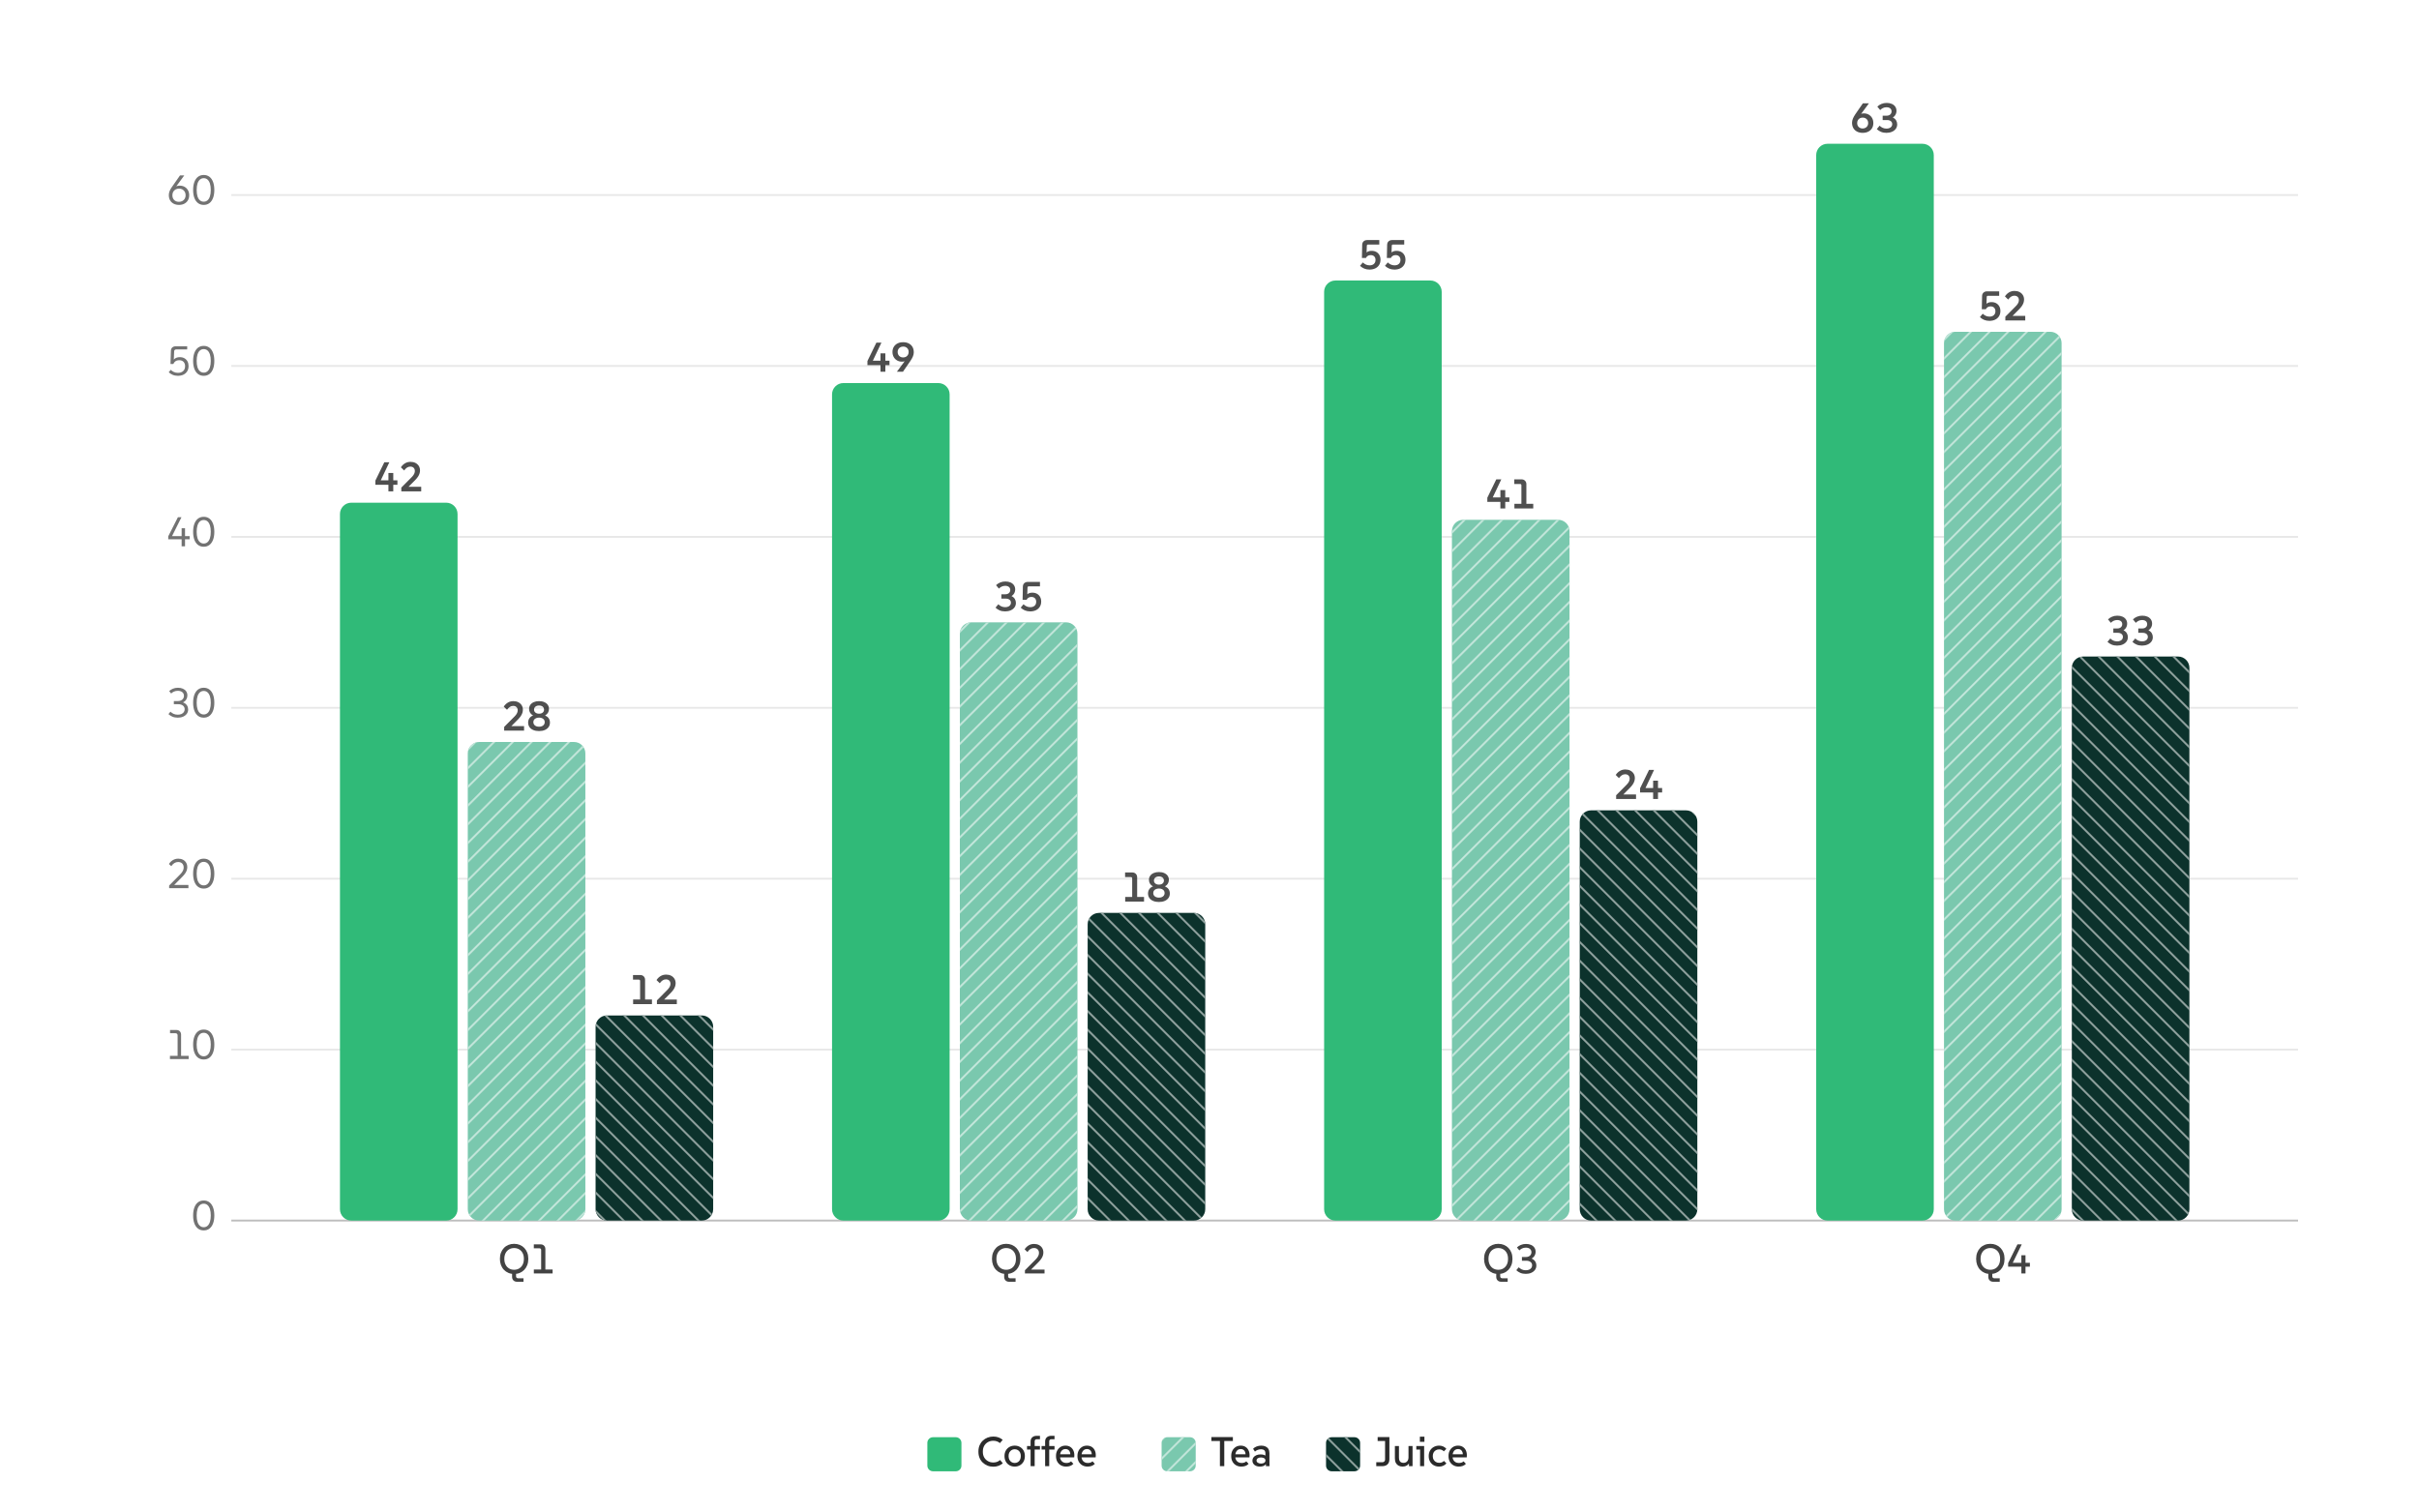
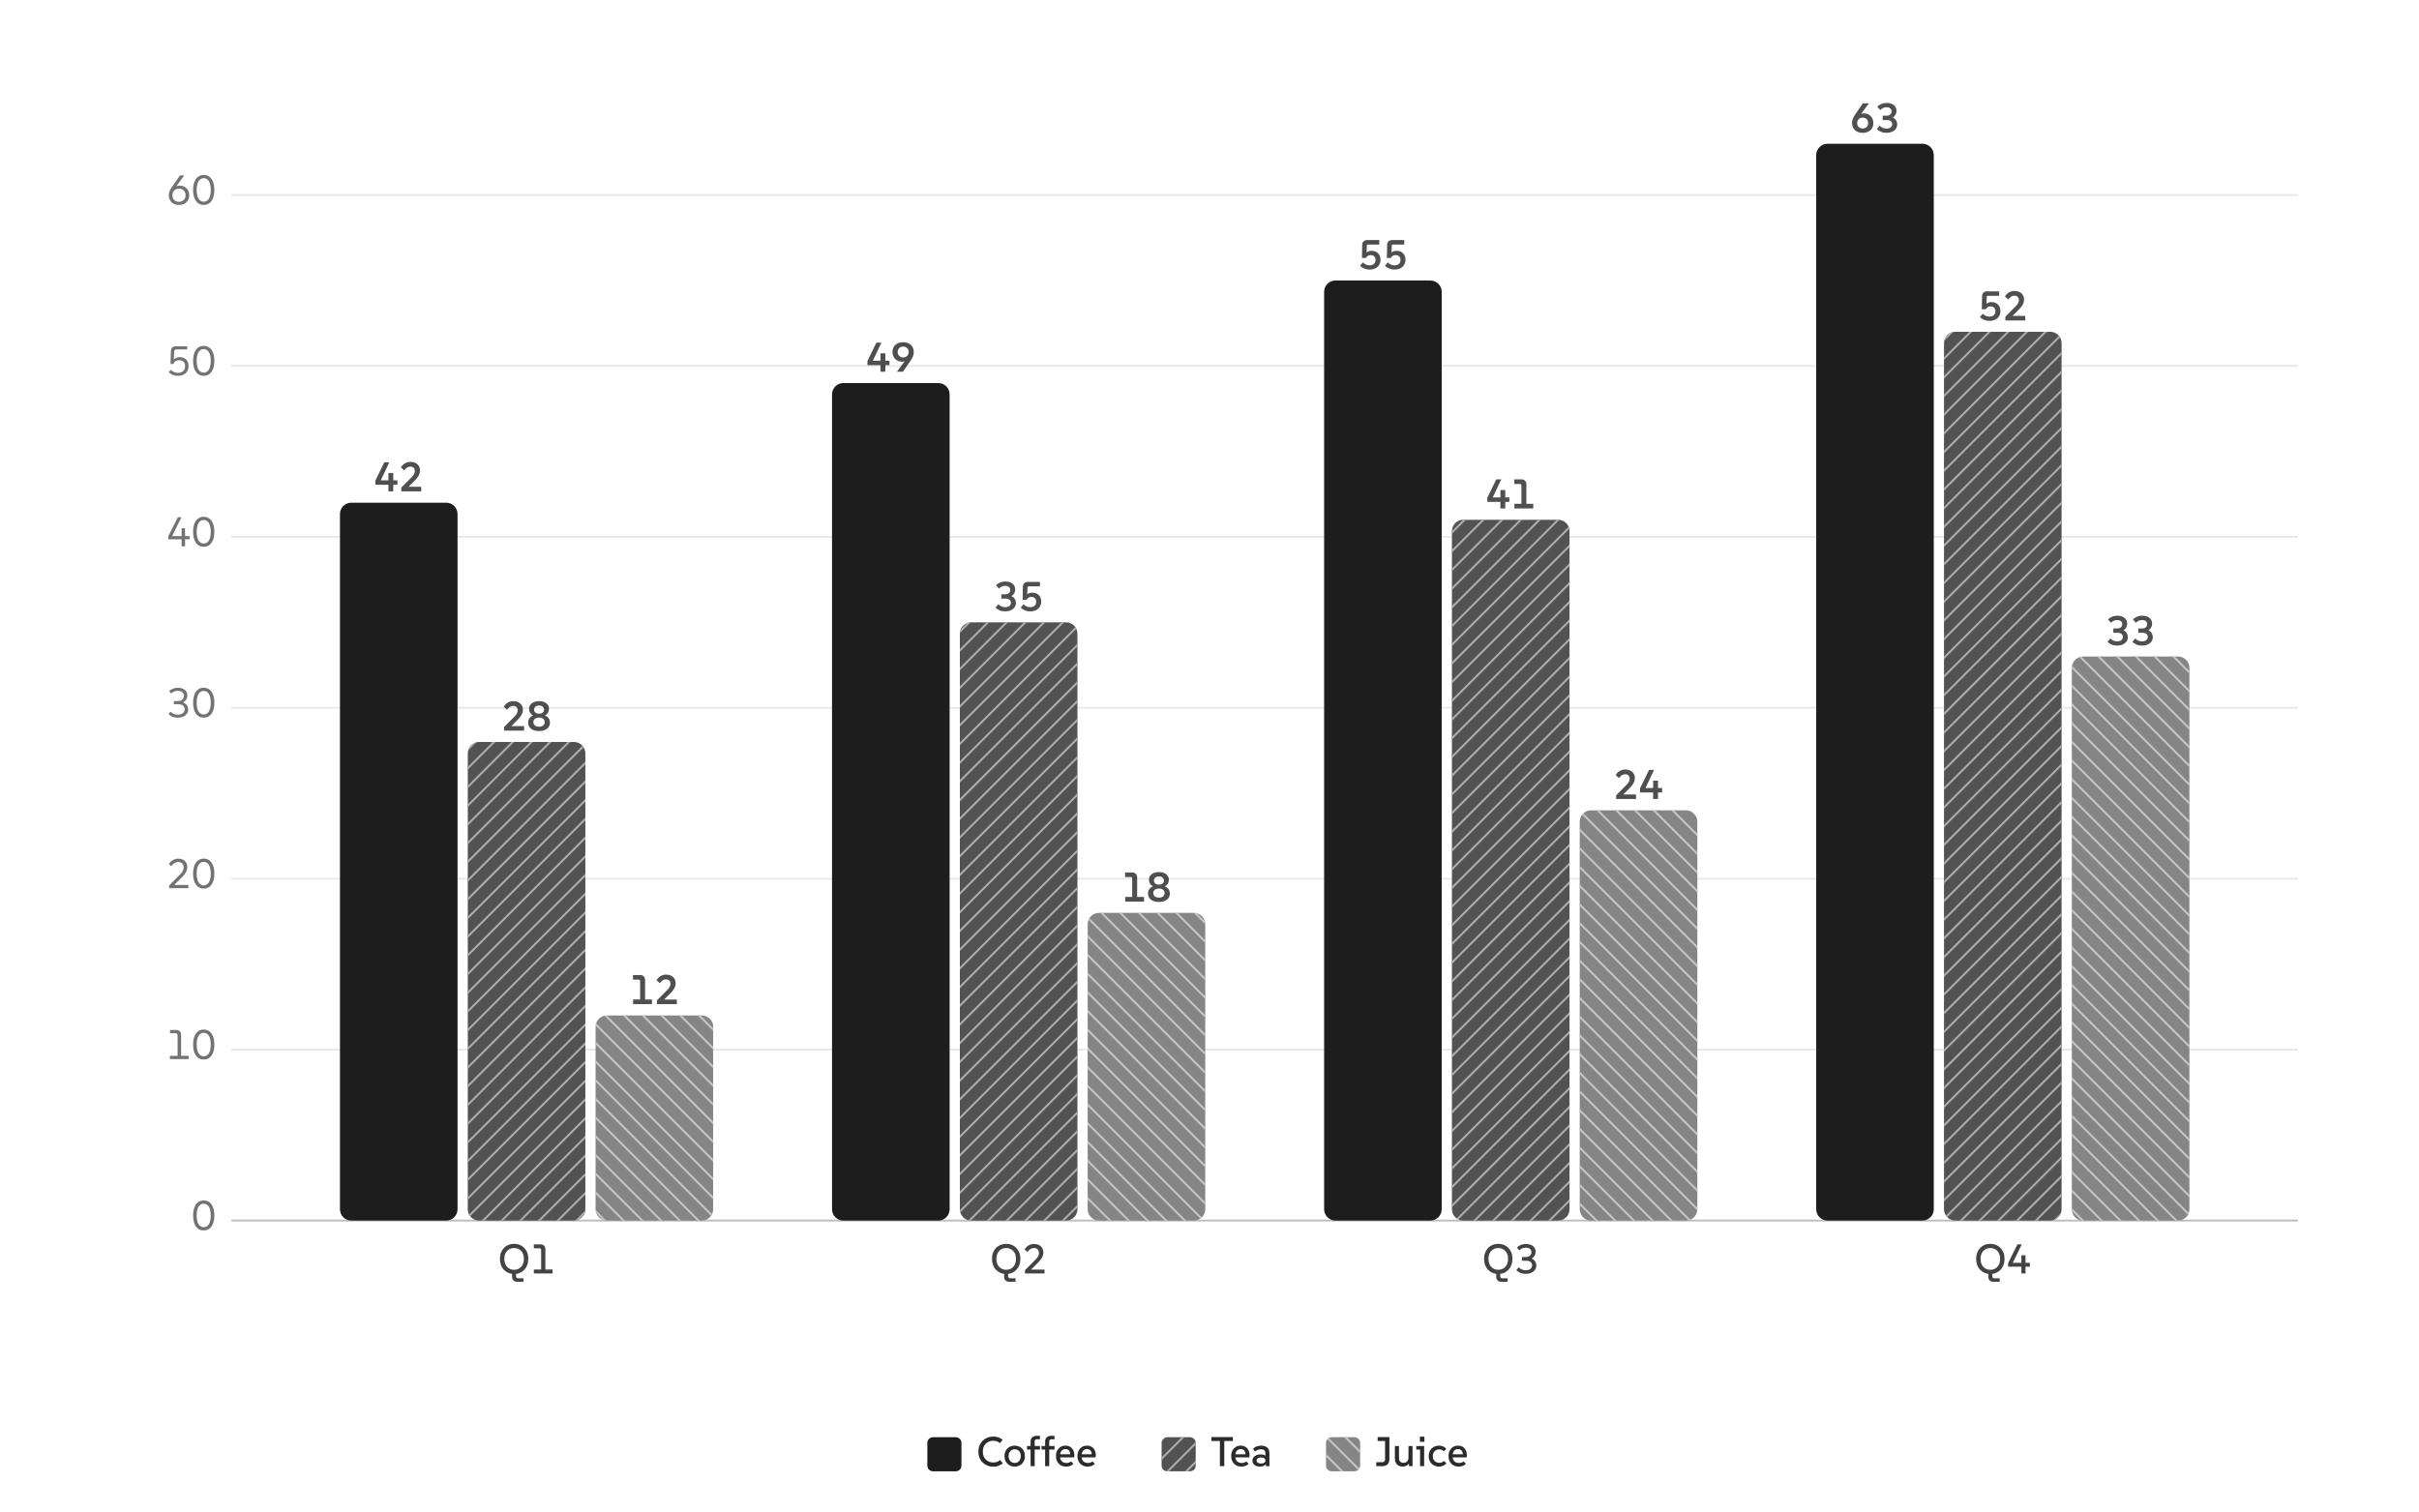
<svg xmlns="http://www.w3.org/2000/svg" id="d3-svg" width="1280" height="800" data-lolly-anno="bar auto grouped monotone uniform none linear auto ordered series #ffffff bc" style="width:100%;height:auto;display:block" viewBox="0 0 1280 800">
  <defs>
    <style>#d3-svg [data-annot],#d3-svg [data-canvas-input],#d3-svg [data-recolor]{cursor:pointer}</style>
  </defs>
  <path id="d3-bg" fill="none" d="M0 0h1280v800H0z" pointer-events="all" />
  <g id="d3-plot">
    <g class="value-axis">
      <path stroke="#141414" d="M122.4 646H1216" opacity=".28" />
      <path fill="#141414" d="M107.8 651.22q-1.74 0-3-.94-1.26-.95-1.94-2.72-.67-1.76-.67-4.24t.67-4.27q.68-1.78 1.94-2.73 1.26-.94 3-.94 1.75 0 3.01.94 1.25.95 1.92 2.73.68 1.78.68 4.27t-.68 4.24q-.67 1.77-1.92 2.72-1.26.94-3.01.94m0-1.7q1.18 0 2.01-.73.83-.72 1.28-2.11.44-1.39.44-3.36 0-2-.44-3.39-.45-1.39-1.28-2.12t-2.01-.73q-1.17 0-2.01.73-.85.73-1.29 2.12-.43 1.39-.43 3.39 0 1.97.43 3.36.44 1.39 1.29 2.11.84.73 2.01.73" opacity=".6" />
      <path stroke="#141414" d="M122.4 555.54H1216" opacity=".1" />
      <path fill="#141414" d="M93.98 559.85v-11.89q0-.49-.3-.79-.29-.31-.77-.31h-2.93v-1.72h3.39q1.08 0 1.76.69.69.68.69 1.75v12.27zm-4.05.69v-1.72h9.89v1.72zm17.87.22q-1.74 0-3-.94-1.26-.95-1.94-2.72-.67-1.76-.67-4.24t.67-4.27q.68-1.78 1.94-2.73 1.26-.94 3-.94 1.75 0 3.01.94 1.25.95 1.92 2.73.68 1.78.68 4.27t-.68 4.24q-.67 1.77-1.92 2.72-1.26.94-3.01.94m0-1.7q1.18 0 2.01-.73.83-.72 1.28-2.11.44-1.39.44-3.36 0-2-.44-3.39-.45-1.39-1.28-2.12t-2.01-.73q-1.17 0-2.01.73-.85.73-1.29 2.12-.43 1.39-.43 3.39 0 1.97.43 3.36.44 1.39 1.29 2.11.84.73 2.01.73" opacity=".6" />
      <path stroke="#141414" d="M122.4 465.08H1216" opacity=".1" />
      <path fill="#141414" d="M89.5 470.08v-1.39l5.66-5.73q.81-.8 1.24-1.46t.61-1.23.18-1.13q0-1.36-.8-2.14-.79-.77-2.16-.77-1.07 0-1.98.58-.92.58-1.62 1.64l-1.23-1.17q.83-1.32 2.11-2.07t2.78-.75q1.46 0 2.54.57t1.67 1.58.59 2.36q0 .73-.23 1.52-.22.78-.79 1.65t-1.59 1.91l-4.78 4.82-.11-.48h8.11v1.69zm18.3.22q-1.74 0-3-.94-1.26-.95-1.94-2.72-.67-1.76-.67-4.24t.67-4.27q.68-1.78 1.94-2.73 1.26-.94 3-.94 1.75 0 3.01.94 1.25.95 1.92 2.73.68 1.78.68 4.27t-.68 4.24q-.67 1.77-1.92 2.72-1.26.94-3.01.94m0-1.7q1.18 0 2.01-.73.83-.72 1.28-2.11.44-1.39.44-3.36 0-2-.44-3.39-.45-1.39-1.28-2.12t-2.01-.73q-1.17 0-2.01.73-.85.73-1.29 2.12-.43 1.39-.43 3.39 0 1.97.43 3.36.44 1.39 1.29 2.11.84.73 2.01.73" opacity=".6" />
      <path stroke="#141414" d="M122.4 374.62H1216" opacity=".1" />
      <path fill="#141414" d="M94.1 379.84q-1.68 0-2.89-.53-1.22-.54-2.08-1.36l1.06-1.27q.7.68 1.64 1.13t2.3.45q1.08 0 1.89-.37.81-.36 1.25-1 .45-.65.45-1.5 0-1.22-.95-1.96-.94-.73-2.59-.73h-2.19v-1.63h2.06q1.03 0 1.77-.37.73-.37 1.13-1t.39-1.4q0-1.25-.89-1.96-.89-.72-2.34-.72-1.21 0-2.11.44-.89.43-1.43.99l-1.05-1.28q.75-.74 1.94-1.25 1.19-.52 2.7-.52 1.48 0 2.61.5t1.76 1.41q.62.91.62 2.16 0 1.16-.57 2.12-.58.96-1.68 1.52-1.11.57-2.68.57v-.93q1.8 0 2.97.55 1.18.54 1.77 1.48t.6 2.1q0 1.3-.7 2.28-.71.98-1.94 1.53-1.24.55-2.82.55m13.7 0q-1.74 0-3-.94-1.26-.95-1.94-2.72-.67-1.76-.67-4.24t.67-4.27q.68-1.78 1.94-2.73 1.26-.94 3-.94 1.75 0 3.01.94 1.25.95 1.92 2.73.68 1.78.68 4.27t-.68 4.24q-.67 1.77-1.92 2.72-1.26.94-3.01.94m0-1.7q1.18 0 2.01-.73.83-.72 1.28-2.11.44-1.39.44-3.36 0-2-.44-3.39-.45-1.39-1.28-2.12t-2.01-.73q-1.17 0-2.01.73-.85.73-1.29 2.12-.43 1.39-.43 3.39 0 1.97.43 3.36.44 1.39 1.29 2.11.84.73 2.01.73" opacity=".6" />
      <path stroke="#141414" d="M122.4 284.15H1216" opacity=".1" />
      <path fill="#141414" d="M89.02 285.41v-1.54l5.12-10.12h1.89l-5.25 10.51-.41-.52h9.98v1.67zm7.09 3.74v-9.55h1.8v9.55zm11.69.22q-1.74 0-3-.94-1.26-.95-1.94-2.72-.67-1.76-.67-4.24t.67-4.27q.68-1.78 1.94-2.73 1.26-.94 3-.94 1.75 0 3.01.94 1.25.95 1.92 2.73.68 1.78.68 4.27t-.68 4.24q-.67 1.77-1.92 2.72-1.26.94-3.01.94m0-1.7q1.18 0 2.01-.73.83-.72 1.28-2.11.44-1.39.44-3.36 0-2-.44-3.39-.45-1.39-1.28-2.12t-2.01-.73q-1.17 0-2.01.73-.85.73-1.29 2.12-.43 1.39-.43 3.39 0 1.97.43 3.36.44 1.39 1.29 2.11.84.73 2.01.73" opacity=".6" />
      <path stroke="#141414" d="M122.4 193.69H1216" opacity=".1" />
      <path fill="#141414" d="M94.15 198.91q-1.59 0-2.82-.55-1.23-.54-2.05-1.34l1.06-1.27q.66.64 1.61 1.11t2.24.47q1.72 0 2.74-.95 1.01-.94 1.01-2.56 0-1.41-.81-2.29t-2.33-.89q-1.14 0-1.93.54-.8.55-1.14 1.46h-1.52l.23-7.15q.03-.64.34-1.14t.85-.78 1.18-.28h6.24v1.66h-5.88q-.39 0-.69.25t-.32.65l-.24 5.68-.7-.02q.44-1.1 1.43-1.79t2.51-.69q1.42 0 2.45.6 1.03.59 1.6 1.65t.57 2.45q0 1.62-.73 2.79-.72 1.16-1.98 1.77t-2.92.62m13.65 0q-1.74 0-3-.94-1.26-.95-1.94-2.72-.67-1.76-.67-4.24t.67-4.27q.68-1.78 1.94-2.73 1.26-.94 3-.94 1.75 0 3.01.94 1.25.95 1.92 2.73.68 1.78.68 4.27t-.68 4.24q-.67 1.77-1.92 2.72-1.26.94-3.01.94m0-1.7q1.18 0 2.01-.73.83-.72 1.28-2.11.44-1.39.44-3.36 0-2-.44-3.39-.45-1.39-1.28-2.12t-2.01-.73q-1.17 0-2.01.73-.85.73-1.29 2.12-.43 1.39-.43 3.39 0 1.97.43 3.36.44 1.39 1.29 2.11.84.73 2.01.73" opacity=".6" />
      <path stroke="#141414" d="M122.4 103.23H1216" opacity=".1" />
      <path fill="#141414" d="M94.74 108.45q-1.65 0-2.87-.64T89.99 106q-.66-1.18-.66-2.76 0-1.04.39-2.03.38-.99 1.05-1.96l4.49-6.42h2.26l-4.9 6.68-.72.02q.69-.67 1.51-.97t1.7-.3q1.47 0 2.6.65t1.77 1.79.63 2.63q0 1.54-.68 2.69t-1.89 1.79-2.8.64m-.03-1.63q1.03 0 1.82-.45.79-.44 1.24-1.22.45-.79.45-1.81 0-1.03-.44-1.82t-1.22-1.24-1.8-.45q-1.06 0-1.86.45t-1.24 1.23-.44 1.83q0 1.57.95 2.52.96.96 2.54.96m13.09 1.63q-1.74 0-3-.94-1.26-.95-1.94-2.72-.67-1.76-.67-4.24t.67-4.27q.68-1.78 1.94-2.73 1.26-.94 3-.94 1.75 0 3.01.94 1.25.95 1.92 2.73.68 1.78.68 4.27t-.68 4.24q-.67 1.77-1.92 2.72-1.26.94-3.01.94m0-1.7q1.18 0 2.01-.73.83-.72 1.28-2.11.44-1.39.44-3.36 0-2-.44-3.39-.45-1.39-1.28-2.12t-2.01-.73q-1.17 0-2.01.73-.85.73-1.29 2.12-.43 1.39-.43 3.39 0 1.97.43 3.36.44 1.39 1.29 2.11.84.73 2.01.73" opacity=".6" />
    </g>
    <path fill="#141414" d="M273.62 678.4q-1.22 0-1.93-.71-.72-.7-.72-1.87v-2.71h2.1v2.44q0 .42.28.7.29.29.71.29h2.95v1.86zm-1.58-4.12q-1.62 0-2.99-.57t-2.39-1.63-1.57-2.51-.56-3.22v-.18q0-1.75.56-3.19t1.57-2.49 2.39-1.61 2.99-.56 3 .56q1.38.57 2.38 1.61 1.01 1.05 1.57 2.49t.56 3.19v.18q0 1.76-.56 3.22t-1.57 2.51-2.38 1.63-3 .57m0-2.23q1.51 0 2.67-.7t1.83-1.98.66-3.02v-.18q0-1.71-.66-2.97-.67-1.26-1.83-1.95-1.16-.7-2.67-.7-1.5 0-2.67.7-1.17.69-1.83 1.95t-.67 2.97v.18q0 1.74.67 3.02.66 1.28 1.83 1.98t2.67.7m14.31 1.12v-11.6q0-.4-.23-.64t-.63-.24h-3.02v-2.09h3.61q1.1 0 1.8.7t.7 1.79v12.08zm-3.87.83v-2.09h9.93V674zM534 678.4q-1.22 0-1.93-.71-.72-.7-.72-1.87v-2.71h2.1v2.44q0 .42.28.7.29.29.71.29h2.95v1.86zm-1.58-4.12q-1.62 0-2.99-.57t-2.39-1.63-1.57-2.51-.56-3.22v-.18q0-1.75.56-3.19t1.57-2.49 2.39-1.61 2.99-.56 3 .56q1.38.57 2.38 1.61 1.01 1.05 1.57 2.49t.56 3.19v.18q0 1.76-.56 3.22t-1.57 2.51q-1 1.06-2.38 1.63t-3 .57m0-2.23q1.51 0 2.67-.7t1.83-1.98q.66-1.28.66-3.02v-.18q0-1.71-.66-2.97-.67-1.26-1.83-1.95-1.16-.7-2.67-.7-1.5 0-2.67.7-1.17.69-1.83 1.95t-.67 2.97v.18q0 1.74.67 3.02.66 1.28 1.83 1.98t2.67.7m9.92 1.95v-1.69l5.54-5.58q.73-.73 1.13-1.34.41-.61.58-1.17.18-.55.18-1.08 0-1.21-.73-1.91-.72-.7-1.95-.7-1.02 0-1.87.55t-1.56 1.58l-1.48-1.43q.86-1.33 2.14-2.09t2.85-.76q1.48 0 2.58.58 1.1.57 1.72 1.59.62 1.01.62 2.37 0 .76-.25 1.57-.24.8-.81 1.67t-1.56 1.88l-4.48 4.51-.12-.6h7.84V674zm252.04 4.4q-1.22 0-1.93-.71-.72-.7-.72-1.87v-2.71h2.1v2.44q0 .42.28.7.29.29.71.29h2.95v1.86zm-1.58-4.12q-1.62 0-2.99-.57t-2.39-1.63-1.57-2.51-.56-3.22v-.18q0-1.75.56-3.19t1.57-2.49 2.39-1.61 2.99-.56 3 .56q1.38.57 2.38 1.61 1.01 1.05 1.57 2.49t.56 3.19v.18q0 1.76-.56 3.22t-1.57 2.51q-1 1.06-2.38 1.63t-3 .57m0-2.23q1.51 0 2.67-.7t1.83-1.98q.66-1.28.66-3.02v-.18q0-1.71-.66-2.97-.67-1.26-1.83-1.95-1.16-.7-2.67-.7-1.5 0-2.67.7-1.17.69-1.83 1.95t-.67 2.97v.18q0 1.74.67 3.02.66 1.28 1.83 1.98t2.67.7m14.58 2.17q-1.66 0-2.9-.53-1.24-.54-2.14-1.41l1.28-1.53q.71.69 1.62 1.13.9.43 2.16.43 1.01 0 1.75-.33t1.15-.92.42-1.37q0-1.11-.85-1.77t-2.3-.66h-2.25v-1.96h2.07q.92 0 1.59-.33.66-.33 1.01-.9.36-.57.36-1.27 0-1.15-.81-1.81-.8-.65-2.14-.65-1.14 0-2.01.43-.87.42-1.43 1.03l-1.28-1.56q.81-.8 2.04-1.33 1.24-.53 2.75-.53 1.52 0 2.67.51 1.14.51 1.78 1.44t.64 2.19q0 1.17-.58 2.13-.58.97-1.68 1.54-1.11.57-2.69.57v-1.13q1.82 0 2.99.56 1.18.55 1.77 1.5.58.94.58 2.11 0 1.32-.72 2.31t-1.98 1.55-2.87.56m247.38 4.18q-1.22 0-1.93-.71-.72-.7-.72-1.87v-2.71h2.1v2.44q0 .42.28.7.29.29.71.29h2.95v1.86zm-1.58-4.12q-1.62 0-2.99-.57t-2.39-1.63-1.57-2.51-.56-3.22v-.18q0-1.75.56-3.19t1.57-2.49 2.39-1.61q1.37-.56 2.99-.56t3 .56q1.38.57 2.38 1.61 1.01 1.05 1.57 2.49t.56 3.19v.18q0 1.76-.56 3.22t-1.57 2.51-2.38 1.63-3 .57m0-2.23q1.51 0 2.67-.7t1.83-1.98.66-3.02v-.18q0-1.71-.66-2.97-.67-1.26-1.83-1.95-1.16-.7-2.67-.7-1.5 0-2.67.7-1.17.69-1.83 1.95t-.67 2.97v.18q0 1.74.67 3.02.66 1.28 1.83 1.98t2.67.7m9.41-1.65v-1.87l4.93-9.93h2.28l-5.08 10.43-.51-.65h9.89v2.02zm7.01 3.6v-9.64h2.18V674z" class="cat-axis" opacity=".8" />
-     <rect width="62.22" height="379.94" x="179.89" y="266.06" fill="#30ba78" data-recolor="Q1" rx="6" ry="6" />
-     <rect width="62.22" height="253.29" x="247.52" y="392.71" fill="#7ac8ae" data-recolor="Q1" rx="6" ry="6" />
-     <rect width="62.22" height="253.29" x="247.52" y="392.71" fill="url(#d3tex-1-7ac8ae)" pointer-events="none" rx="6" ry="6" />
-     <rect width="62.22" height="108.55" x="315.15" y="537.45" fill="#0c322c" data-recolor="Q1" rx="6" ry="6" />
-     <rect width="62.22" height="108.55" x="315.15" y="537.45" fill="url(#d3tex-2-0c322c)" pointer-events="none" rx="6" ry="6" />
-     <rect width="62.22" height="443.26" x="440.27" y="202.74" fill="#30ba78" data-recolor="Q2" rx="6" ry="6" />
-     <rect width="62.22" height="316.62" x="507.9" y="329.38" fill="#7ac8ae" data-recolor="Q2" rx="6" ry="6" />
-     <rect width="62.22" height="316.62" x="507.9" y="329.38" fill="url(#d3tex-1-7ac8ae)" pointer-events="none" rx="6" ry="6" />
-     <rect width="62.22" height="162.83" x="575.53" y="483.17" fill="#0c322c" data-recolor="Q2" rx="6" ry="6" />
-     <rect width="62.22" height="162.83" x="575.53" y="483.17" fill="url(#d3tex-2-0c322c)" pointer-events="none" rx="6" ry="6" />
-     <rect width="62.22" height="497.54" x="700.65" y="148.46" fill="#30ba78" data-recolor="Q3" rx="6" ry="6" />
-     <rect width="62.22" height="370.89" x="768.28" y="275.11" fill="#7ac8ae" data-recolor="Q3" rx="6" ry="6" />
-     <rect width="62.22" height="370.89" x="768.28" y="275.11" fill="url(#d3tex-1-7ac8ae)" pointer-events="none" rx="6" ry="6" />
-     <rect width="62.22" height="217.11" x="835.91" y="428.89" fill="#0c322c" data-recolor="Q3" rx="6" ry="6" />
-     <rect width="62.22" height="217.11" x="835.91" y="428.89" fill="url(#d3tex-2-0c322c)" pointer-events="none" rx="6" ry="6" />
-     <rect width="62.22" height="569.91" x="961.03" y="76.09" fill="#30ba78" data-recolor="Q4" rx="6" ry="6" />
-     <rect width="62.22" height="470.4" x="1028.66" y="175.6" fill="#7ac8ae" data-recolor="Q4" rx="6" ry="6" />
-     <rect width="62.22" height="470.4" x="1028.66" y="175.6" fill="url(#d3tex-1-7ac8ae)" pointer-events="none" rx="6" ry="6" />
-     <rect width="62.22" height="298.52" x="1096.29" y="347.48" fill="#0c322c" data-recolor="Q4" rx="6" ry="6" />
-     <rect width="62.22" height="298.52" x="1096.29" y="347.48" fill="url(#d3tex-2-0c322c)" pointer-events="none" rx="6" ry="6" />
+     <rect width="62.22" height="379.94" x="179.89" y="266.06" fill="#1d1d1d" data-recolor="Q1" rx="6" ry="6" />
+     <rect width="62.22" height="253.29" x="247.52" y="392.71" fill="#525252" data-recolor="Q1" rx="6" ry="6" />
+     <rect width="62.22" height="253.29" x="247.52" y="392.71" fill="url(#d3tex-1-525252)" pointer-events="none" rx="6" ry="6" />
+     <rect width="62.22" height="108.55" x="315.15" y="537.45" fill="#858585" data-recolor="Q1" rx="6" ry="6" />
+     <rect width="62.22" height="108.55" x="315.15" y="537.45" fill="url(#d3tex-2-858585)" pointer-events="none" rx="6" ry="6" />
+     <rect width="62.22" height="443.26" x="440.27" y="202.74" fill="#1d1d1d" data-recolor="Q2" rx="6" ry="6" />
+     <rect width="62.22" height="316.62" x="507.9" y="329.38" fill="#525252" data-recolor="Q2" rx="6" ry="6" />
+     <rect width="62.22" height="316.62" x="507.9" y="329.38" fill="url(#d3tex-1-525252)" pointer-events="none" rx="6" ry="6" />
+     <rect width="62.22" height="162.83" x="575.53" y="483.17" fill="#858585" data-recolor="Q2" rx="6" ry="6" />
+     <rect width="62.22" height="162.83" x="575.53" y="483.17" fill="url(#d3tex-2-858585)" pointer-events="none" rx="6" ry="6" />
+     <rect width="62.22" height="497.54" x="700.65" y="148.46" fill="#1d1d1d" data-recolor="Q3" rx="6" ry="6" />
+     <rect width="62.22" height="370.89" x="768.28" y="275.11" fill="#525252" data-recolor="Q3" rx="6" ry="6" />
+     <rect width="62.22" height="370.89" x="768.28" y="275.11" fill="url(#d3tex-1-525252)" pointer-events="none" rx="6" ry="6" />
+     <rect width="62.22" height="217.11" x="835.91" y="428.89" fill="#858585" data-recolor="Q3" rx="6" ry="6" />
+     <rect width="62.22" height="217.11" x="835.91" y="428.89" fill="url(#d3tex-2-858585)" pointer-events="none" rx="6" ry="6" />
+     <rect width="62.22" height="569.91" x="961.03" y="76.09" fill="#1d1d1d" data-recolor="Q4" rx="6" ry="6" />
+     <rect width="62.22" height="470.4" x="1028.66" y="175.6" fill="#525252" data-recolor="Q4" rx="6" ry="6" />
+     <rect width="62.22" height="470.4" x="1028.66" y="175.6" fill="url(#d3tex-1-525252)" pointer-events="none" rx="6" ry="6" />
+     <rect width="62.22" height="298.52" x="1096.29" y="347.48" fill="#858585" data-recolor="Q4" rx="6" ry="6" />
+     <rect width="62.22" height="298.52" x="1096.29" y="347.48" fill="url(#d3tex-2-858585)" pointer-events="none" rx="6" ry="6" />
    <defs class="d3-tex">
-       <pattern id="d3tex-1-7ac8ae" width="7" height="7" patternTransform="rotate(45)" patternUnits="userSpaceOnUse">
-         <path stroke="#c3e6db" stroke-linecap="round" stroke-opacity=".9" stroke-width="2.2" d="M0 0v7" />
+       <pattern id="d3tex-1-525252" width="7" height="7" patternTransform="rotate(45)" patternUnits="userSpaceOnUse">
+         <path stroke="#b1b1b1" stroke-linecap="round" stroke-opacity=".9" stroke-width="2.2" d="M0 0v7" />
      </pattern>
-       <pattern id="d3tex-2-0c322c" width="7" height="7" patternTransform="rotate(-45)" patternUnits="userSpaceOnUse">
-         <path stroke="#92a3a0" stroke-linecap="round" stroke-opacity=".9" stroke-width="2.2" d="M0 0v7" />
+       <pattern id="d3tex-2-858585" width="7" height="7" patternTransform="rotate(-45)" patternUnits="userSpaceOnUse">
+         <path stroke="#c8c8c8" stroke-linecap="round" stroke-opacity=".9" stroke-width="2.2" d="M0 0v7" />
      </pattern>
    </defs>
    <path fill="#141414" d="M198.62 256.59v-2.2l4.74-9.73h2.66l-4.91 10.35-.61-.78h9.79v2.36zm6.91 3.47v-9.72h2.57v9.72zm6.82 0v-1.98l5.41-5.45q.66-.66 1.03-1.22.38-.56.55-1.09t.17-1.04q0-1.06-.64-1.69-.65-.63-1.75-.63-.98 0-1.77.53t-1.5 1.52l-1.72-1.68q.88-1.35 2.18-2.12 1.29-.77 2.9-.77 1.51 0 2.63.58 1.13.58 1.77 1.6.64 1.03.64 2.38 0 .8-.26 1.63t-.83 1.69-1.53 1.84l-4.19 4.21-.12-.72h7.56v2.41zm54.43 126.65v-1.98l5.41-5.45q.66-.66 1.03-1.22.38-.56.55-1.09t.17-1.04q0-1.06-.64-1.69-.65-.63-1.75-.63-.98 0-1.77.53t-1.5 1.52l-1.72-1.68q.88-1.35 2.18-2.12 1.29-.77 2.9-.77 1.51 0 2.63.58 1.13.58 1.77 1.6.64 1.03.64 2.38 0 .8-.26 1.63t-.83 1.69-1.53 1.84l-4.19 4.21-.12-.72h7.56v2.41zm18.45.22q-1.74 0-3.05-.55t-2.01-1.56-.71-2.37q0-1.23.59-2.17t1.67-1.45 2.55-.52v.84q-1.31 0-2.27-.52-.97-.52-1.5-1.4-.54-.88-.54-2 0-1.25.65-2.18.66-.93 1.84-1.44 1.19-.52 2.78-.52 1.6 0 2.78.52 1.17.51 1.83 1.43.65.93.65 2.17 0 1.11-.53 2.01t-1.49 1.41-2.28.52v-.84q1.48 0 2.56.52 1.07.52 1.66 1.44.59.93.59 2.17 0 1.37-.72 2.38t-2.01 1.56-3.04.55m0-2.3q.91 0 1.58-.3.68-.3 1.06-.85.37-.55.37-1.28 0-.74-.37-1.27-.38-.53-1.05-.82-.67-.3-1.57-.3-.91 0-1.59.3-.67.29-1.06.82-.38.53-.38 1.27 0 .73.37 1.28.38.55 1.06.85t1.58.3m.02-6.89q1.21 0 1.92-.59.7-.59.7-1.56 0-.99-.71-1.58-.72-.59-1.93-.59-1.19 0-1.91.59-.73.59-.73 1.58 0 .97.73 1.56.72.59 1.93.59m53.46 152.75v-11.32q0-.3-.17-.48-.18-.19-.49-.19h-3.1v-2.45h3.83q1.12 0 1.84.72.72.71.72 1.83v11.89zm-3.7.96V529h9.97v2.45zm12.6 0v-1.98l5.41-5.45q.66-.66 1.03-1.22.38-.56.55-1.09t.17-1.04q0-1.06-.64-1.69-.65-.63-1.75-.63-.98 0-1.77.53t-1.5 1.52l-1.72-1.68q.88-1.35 2.18-2.12 1.29-.77 2.9-.77 1.51 0 2.63.58 1.13.58 1.77 1.6.64 1.03.64 2.38 0 .8-.26 1.63t-.83 1.69-1.53 1.84l-4.19 4.21-.12-.72h7.56v2.41zM459 193.27v-2.2l4.74-9.73h2.66l-4.91 10.35-.61-.78h9.79v2.36zm6.91 3.47v-9.72h2.57v9.72zm8.68 0 4.88-6.59 1.09-.1q-.7.71-1.53 1.04-.82.33-1.71.33-1.5 0-2.64-.66t-1.78-1.82-.65-2.63q0-1.59.71-2.75t1.98-1.8q1.26-.64 2.93-.64 1.74 0 3.01.66 1.26.65 1.95 1.84.69 1.2.69 2.85 0 1.06-.45 2.16t-1.24 2.26l-4.04 5.85zm3.29-7.55q.88 0 1.53-.37.66-.37 1.03-1.03.37-.65.37-1.5 0-1.28-.8-2.07-.79-.79-2.11-.79-.85 0-1.51.37-.66.36-1.04 1.01-.37.64-.37 1.48 0 .85.37 1.5.37.66 1.03 1.03.65.37 1.5.37m54 134.41q-1.65 0-2.91-.54-1.25-.53-2.2-1.45l1.49-1.79q.73.71 1.6 1.12t2.04.42q.92 0 1.6-.3t1.06-.83.37-1.24q0-1-.75-1.58t-2.01-.58h-2.3v-2.3h2.09q.8 0 1.39-.29t.91-.8.32-1.14q0-1.05-.72-1.65-.73-.59-1.95-.59-1.08 0-1.92.42t-1.43 1.06l-1.51-1.82q.88-.88 2.16-1.42t2.79-.54q1.55 0 2.72.52t1.81 1.46.65 2.22q0 1.19-.58 2.16t-1.69 1.54-2.69.57v-1.32q1.83 0 3.01.57t1.75 1.51q.58.96.58 2.12 0 1.34-.73 2.35-.74 1.01-2.03 1.57t-2.92.57m13.26 0q-1.59 0-2.85-.54t-2.19-1.45l1.49-1.79q.71.69 1.59 1.11t1.99.43q1.47 0 2.3-.78.83-.77.83-2.09 0-1.14-.67-1.84-.68-.71-1.92-.71-.88 0-1.52.41t-.96 1.11h-2.13l.15-7.11q.03-.7.36-1.24.34-.53.91-.83t1.25-.3h6.52v2.36h-5.97q-.24 0-.42.16-.19.15-.2.41l-.18 5.22-1.02-.02q.41-1.1 1.33-1.76.93-.67 2.42-.67 1.42 0 2.47.59 1.04.59 1.63 1.64t.59 2.46q0 1.65-.76 2.82-.75 1.18-2.05 1.79t-2.99.62m53.95 152.61v-11.32q0-.3-.17-.48-.18-.19-.49-.19h-3.1v-2.45h3.83q1.12 0 1.84.72.72.71.72 1.83v11.89zm-3.7.96v-2.45h9.97v2.45zm17.85.22q-1.74 0-3.05-.55t-2.01-1.56-.71-2.37q0-1.23.59-2.17t1.67-1.45 2.55-.52v.84q-1.31 0-2.27-.52-.97-.52-1.5-1.4-.54-.88-.54-2 0-1.25.65-2.18.66-.93 1.84-1.44 1.19-.52 2.78-.52 1.6 0 2.78.52 1.17.51 1.83 1.43.65.93.65 2.17 0 1.11-.53 2.01t-1.49 1.41-2.28.52v-.84q1.48 0 2.56.52 1.07.52 1.66 1.44.59.93.59 2.17 0 1.37-.72 2.38t-2.01 1.56-3.04.55m0-2.3q.91 0 1.58-.3.68-.3 1.06-.85.37-.55.37-1.28 0-.74-.37-1.27-.38-.53-1.05-.82-.67-.3-1.57-.3-.91 0-1.59.3-.67.29-1.06.82-.38.53-.38 1.27 0 .73.37 1.28.38.55 1.06.85t1.58.3m.02-6.89q1.21 0 1.92-.59.7-.59.7-1.56 0-.99-.71-1.58-.72-.59-1.93-.59-1.19 0-1.91.59-.73.59-.73 1.58 0 .97.73 1.56.72.59 1.93.59m111.43-325.52q-1.59 0-2.85-.54t-2.19-1.45l1.49-1.79q.71.69 1.59 1.11t1.99.43q1.47 0 2.3-.78.83-.77.83-2.09 0-1.14-.67-1.84-.68-.71-1.92-.71-.88 0-1.52.41t-.96 1.11h-2.13l.15-7.11q.03-.7.36-1.24.34-.53.91-.83t1.25-.3h6.52v2.36h-5.97q-.24 0-.42.16-.19.15-.2.41l-.18 5.22-1.02-.02q.41-1.1 1.33-1.76.93-.67 2.42-.67 1.42 0 2.47.59 1.04.59 1.63 1.64t.59 2.46q0 1.65-.76 2.82-.75 1.18-2.05 1.79t-2.99.62m13.2 0q-1.59 0-2.85-.54t-2.19-1.45l1.49-1.79q.71.69 1.59 1.11t1.99.43q1.47 0 2.3-.78.83-.77.83-2.09 0-1.14-.67-1.84-.68-.71-1.92-.71-.88 0-1.52.41t-.96 1.11h-2.13l.15-7.11q.03-.7.36-1.24.34-.53.91-.83t1.25-.3h6.52v2.36h-5.97q-.24 0-.42.16-.19.15-.2.41l-.18 5.22-1.02-.02q.41-1.1 1.33-1.76.93-.67 2.42-.67 1.42 0 2.47.59 1.04.59 1.63 1.64t.59 2.46q0 1.65-.76 2.82-.75 1.18-2.05 1.79t-2.99.62m49.12 122.96v-2.2l4.74-9.73h2.66l-4.91 10.35-.61-.78h9.79v2.36zm6.91 3.47v-9.72h2.57v9.72zm11.12-.96v-11.32q0-.3-.17-.48-.18-.19-.49-.19h-3.1v-2.45h3.83q1.12 0 1.84.72.72.71.72 1.83v11.89zm-3.7.96v-2.45h9.97v2.45zm53.83 153.78v-1.98l5.41-5.45q.66-.66 1.03-1.22.38-.56.55-1.09t.17-1.04q0-1.06-.64-1.69-.65-.63-1.75-.63-.98 0-1.77.53t-1.5 1.52l-1.72-1.68q.88-1.35 2.18-2.12 1.29-.77 2.9-.77 1.51 0 2.63.58 1.13.58 1.77 1.6.64 1.03.64 2.38 0 .8-.26 1.63t-.83 1.69-1.53 1.84l-4.19 4.21-.12-.72h7.56v2.41zm12.67-3.47v-2.2l4.74-9.73h2.66l-4.91 10.35-.61-.78h9.79v2.36zm6.91 3.47v-9.72h2.57v9.72zm110.9-352.58q-1.73 0-3-.66-1.27-.65-1.96-1.85t-.69-2.84q0-1.06.45-2.16t1.24-2.26l4.04-5.85h3.2l-4.88 6.59-1.09.1q.7-.71 1.53-1.04.82-.33 1.71-.33 1.5 0 2.64.66t1.78 1.81.65 2.64q0 1.59-.71 2.75t-1.98 1.8-2.93.64m-.03-2.31q.85 0 1.51-.37.66-.36 1.04-1.01.37-.64.37-1.48 0-.86-.37-1.51t-1.02-1.02-1.51-.37-1.53.37-1.03 1.02q-.37.64-.37 1.51 0 1.28.81 2.07.8.79 2.1.79m12.59 2.31q-1.65 0-2.91-.54-1.25-.53-2.2-1.45l1.49-1.79q.73.71 1.6 1.12t2.04.42q.92 0 1.6-.3t1.06-.83.37-1.24q0-1-.75-1.58t-2.01-.58h-2.3v-2.3h2.09q.8 0 1.39-.29t.91-.8.32-1.14q0-1.05-.72-1.65-.73-.59-1.95-.59-1.08 0-1.92.42t-1.43 1.06l-1.51-1.82q.88-.88 2.16-1.42t2.79-.54q1.55 0 2.72.52t1.81 1.46q.65.95.65 2.22 0 1.19-.58 2.16t-1.69 1.54-2.69.57v-1.32q1.83 0 3.01.57t1.75 1.51q.58.96.58 2.12 0 1.34-.73 2.35-.74 1.01-2.03 1.57t-2.92.57m54.49 99.51q-1.59 0-2.85-.54t-2.19-1.45l1.49-1.79q.71.69 1.59 1.11t1.99.43q1.47 0 2.3-.78.83-.77.83-2.09 0-1.14-.67-1.84-.68-.71-1.92-.71-.88 0-1.52.41t-.96 1.11h-2.13l.15-7.11q.03-.7.36-1.24.34-.53.91-.83t1.25-.3h6.52v2.36h-5.97q-.24 0-.42.16-.19.15-.2.41l-.18 5.22-1.02-.02q.41-1.1 1.33-1.76.93-.67 2.42-.67 1.42 0 2.47.59 1.04.59 1.63 1.64t.59 2.46q0 1.65-.76 2.82-.75 1.18-2.05 1.79t-2.99.62m8.42-.22v-1.98l5.41-5.45q.66-.66 1.03-1.22.38-.56.55-1.09t.17-1.04q0-1.06-.64-1.69-.65-.63-1.75-.63-.98 0-1.77.53t-1.5 1.52l-1.72-1.68q.88-1.35 2.18-2.12 1.29-.77 2.9-.77 1.51 0 2.63.58 1.13.58 1.77 1.6.64 1.03.64 2.38 0 .8-.26 1.63t-.83 1.69-1.53 1.84l-4.19 4.21-.12-.72h7.56v2.41zm59.15 172.1q-1.65 0-2.91-.54-1.25-.53-2.2-1.45l1.49-1.79q.73.71 1.6 1.12t2.04.42q.92 0 1.6-.3t1.06-.83.37-1.24q0-1-.75-1.58t-2.01-.58h-2.3v-2.3h2.09q.8 0 1.39-.29t.91-.8.32-1.14q0-1.05-.72-1.65-.73-.59-1.95-.59-1.08 0-1.92.42t-1.43 1.06l-1.51-1.82q.88-.88 2.16-1.42t2.79-.54q1.55 0 2.72.52t1.81 1.46q.65.95.65 2.22 0 1.19-.58 2.16t-1.69 1.54-2.69.57v-1.32q1.83 0 3.01.57t1.75 1.51q.58.96.58 2.12 0 1.34-.73 2.35-.74 1.01-2.03 1.57t-2.92.57m13.2 0q-1.65 0-2.91-.54-1.25-.53-2.2-1.45l1.49-1.79q.73.71 1.6 1.12t2.04.42q.92 0 1.6-.3t1.06-.83.37-1.24q0-1-.75-1.58t-2.01-.58h-2.3v-2.3h2.09q.8 0 1.39-.29t.91-.8.32-1.14q0-1.05-.72-1.65-.73-.59-1.95-.59-1.08 0-1.92.42t-1.43 1.06l-1.51-1.82q.88-.88 2.16-1.42t2.79-.54q1.55 0 2.72.52t1.81 1.46.65 2.22q0 1.19-.58 2.16t-1.69 1.54-2.69.57v-1.32q1.83 0 3.01.57t1.75 1.51q.58.96.58 2.12 0 1.34-.73 2.35-.74 1.01-2.03 1.57t-2.92.57" opacity=".75" />
    <g class="legend">
-       <rect width="18.04" height="18.04" x="490.7" y="760.67" fill="#30ba78" rx="3" />
+       <rect width="18.04" height="18.04" x="490.7" y="760.67" fill="#1d1d1d" rx="3" />
      <path fill="#141414" d="M525.62 776.28q-1.65 0-3.08-.57t-2.52-1.61-1.69-2.47-.6-3.16v-.34q0-1.73.6-3.16.61-1.43 1.69-2.47t2.52-1.61 3.08-.57q1.48 0 2.73.45 1.24.45 2.22 1.29l-1.45 1.73q-.7-.6-1.59-.92t-1.91-.32q-1.59 0-2.85.71-1.26.7-1.98 1.96-.72 1.25-.72 2.91v.34q0 1.66.72 2.91t1.98 1.96 2.85.71q1.05 0 1.95-.33t1.61-.98l1.46 1.73q-.99.86-2.27 1.34-1.28.47-2.75.47m11.31-.06q-1.54 0-2.77-.7-1.22-.7-1.92-1.93-.71-1.24-.71-2.85v-.2q0-1.59.71-2.81.7-1.22 1.92-1.91 1.23-.69 2.77-.69t2.76.69q1.21.68 1.91 1.9t.7 2.79v.23q0 1.61-.7 2.85-.7 1.23-1.91 1.93-1.22.7-2.76.7m0-1.91q.95 0 1.68-.46.72-.45 1.13-1.26.4-.8.4-1.85v-.23q0-1.02-.4-1.8t-1.13-1.22-1.68-.45-1.67.45-1.15 1.24-.42 1.81v.2q0 1.05.42 1.85.42.81 1.15 1.26.73.46 1.67.46m8.4 1.69v-13.09q0-1.37.88-2.17.87-.8 2.29-.8h1.79v1.81h-1.81q-.42 0-.7.29-.29.28-.29.7V776zm-1.89-8.8v-1.85h6.85v1.85zm9.59 8.8v-13.09q0-1.37.88-2.17.87-.8 2.29-.8h1.79v1.81h-1.81q-.42 0-.7.29-.29.28-.29.7V776zm-1.89-8.8v-1.85h6.85v1.85zm13 9.02q-1.59 0-2.8-.69-1.21-.7-1.89-1.93-.67-1.24-.67-2.86v-.22q0-1.54.62-2.75.63-1.21 1.77-1.93 1.14-.71 2.64-.71 1.56 0 2.67.77 1.11.76 1.64 2.15t.29 3.29h-8.08v-1.63h6.91l-.94.84q.16-1.13-.13-1.94-.28-.82-.89-1.25-.62-.43-1.47-.43-.92 0-1.57.46t-.99 1.26-.34 1.87v.46q0 .92.4 1.68t1.15 1.21 1.77.44q.83 0 1.44-.21.6-.21 1.07-.65l1.23 1.3q-.64.72-1.62 1.1-.99.37-2.21.37m11.35 0q-1.58 0-2.79-.69-1.21-.7-1.89-1.93-.68-1.24-.68-2.86v-.22q0-1.54.62-2.75.63-1.21 1.77-1.93 1.14-.71 2.64-.71 1.57 0 2.68.77 1.11.76 1.63 2.15t.29 3.29h-8.08v-1.63h6.92l-.95.84q.16-1.13-.12-1.94t-.9-1.25-1.47-.43q-.92 0-1.57.46t-.99 1.26-.34 1.87v.46q0 .92.4 1.68t1.15 1.21 1.77.44q.83 0 1.44-.21t1.07-.65l1.23 1.3q-.64.72-1.62 1.1-.99.37-2.21.37" opacity=".9" />
-       <rect width="18.04" height="18.04" x="614.66" y="760.67" fill="#7ac8ae" rx="3" />
-       <rect width="18.04" height="18.04" x="614.66" y="760.67" fill="url(#d3tex-1-7ac8ae)" pointer-events="none" rx="3" ry="3" />
+       <rect width="18.04" height="18.04" x="614.66" y="760.67" fill="#525252" rx="3" />
+       <rect width="18.04" height="18.04" x="614.66" y="760.67" fill="url(#d3tex-1-525252)" pointer-events="none" rx="3" ry="3" />
      <path fill="#141414" d="M645.51 776v-14.43h2.31V776zM641 762.69v-2.09h11.37v2.09zm15.86 13.53q-1.59 0-2.8-.69-1.21-.7-1.89-1.93-.67-1.24-.67-2.86v-.22q0-1.54.62-2.75.63-1.21 1.77-1.93 1.14-.71 2.64-.71 1.56 0 2.67.77 1.11.76 1.64 2.15t.29 3.29h-8.08v-1.63h6.91l-.94.84q.16-1.13-.13-1.94-.28-.82-.89-1.25-.62-.43-1.47-.43-.92 0-1.57.46t-.99 1.26-.34 1.87v.46q0 .92.4 1.68t1.15 1.21 1.77.44q.83 0 1.44-.21.6-.21 1.07-.65l1.23 1.3q-.64.72-1.62 1.1-.99.37-2.21.37m13-.22-.04-3.31-.24-.75v-2.71q0-1.18-.63-1.68-.64-.5-1.67-.5-.83 0-1.71.31t-1.52.93l-.99-1.48q.71-.8 1.89-1.24 1.17-.44 2.45-.44t2.26.45 1.51 1.33.54 2.2v3.43q0 .88.02 1.74l.05 1.72zm-3.17.22q-1.8 0-2.89-.88-1.09-.89-1.09-2.3 0-.94.54-1.67t1.51-1.16 2.22-.43q1.93 0 2.94.86 1 .85 1 2.25h-.49q0 1.58-.97 2.46-.96.87-2.77.87m.58-1.6q1.09 0 1.71-.45t.62-1.18-.62-1.16-1.73-.44q-1.08 0-1.72.44t-.64 1.16.65 1.17 1.73.46" opacity=".9" />
-       <rect width="18.04" height="18.04" x="701.66" y="760.67" fill="#0c322c" rx="3" />
-       <rect width="18.04" height="18.04" x="701.66" y="760.67" fill="url(#d3tex-2-0c322c)" pointer-events="none" rx="3" ry="3" />
+       <rect width="18.04" height="18.04" x="701.66" y="760.67" fill="#858585" rx="3" />
+       <rect width="18.04" height="18.04" x="701.66" y="760.67" fill="url(#d3tex-2-858585)" pointer-events="none" rx="3" ry="3" />
      <path fill="#141414" d="M728.24 776v-2.09h3.26q.6 0 1-.4t.4-.99v-10.8l.95.97h-4.88v-2.09h6.22v11.71q0 1.78-1 2.74-.99.95-2.89.95zm13.96.22q-1.17 0-2.1-.47t-1.47-1.43-.53-2.45v-6.52h2.15v6.12q0 1.03.31 1.64t.86.87 1.24.27q.74 0 1.33-.32t.95-.97.36-1.61v-6h2.14V776h-1.89v-2.9h.63q-.23.93-.68 1.54t-1.03.95-1.17.49-1.1.14m9.23-.22v-9.76l.96.96h-2.96v-1.85h4.15V776zm-.11-12.88v-2.74h2.4v2.74zm10.19 13.1q-1.6 0-2.84-.69t-1.95-1.92-.72-2.81v-.26q0-1.6.72-2.82t1.97-1.9 2.82-.69q1.17 0 2.17.45.99.44 1.64 1.25l-1.32 1.33q-.47-.52-1.1-.78t-1.39-.26q-.95 0-1.71.42-.76.43-1.2 1.2-.44.76-.44 1.8v.26q0 1.04.45 1.8.44.77 1.21 1.2.76.43 1.72.43.72 0 1.36-.24.64-.25 1.16-.78l1.3 1.31q-.65.79-1.66 1.25-1.02.45-2.19.45m10.33 0q-1.58 0-2.79-.69-1.21-.7-1.89-1.93-.68-1.24-.68-2.86v-.22q0-1.54.63-2.75.62-1.21 1.76-1.93 1.14-.71 2.64-.71 1.57 0 2.68.77 1.11.76 1.63 2.15t.29 3.29h-8.08v-1.63h6.92l-.95.84q.16-1.13-.12-1.94t-.9-1.25-1.46-.43q-.93 0-1.57.46-.65.46-.99 1.26-.35.8-.35 1.87v.46q0 .92.4 1.68t1.15 1.21 1.77.44q.83 0 1.44-.21t1.07-.65l1.23 1.3q-.63.72-1.62 1.1-.98.37-2.21.37" opacity=".9" />
    </g>
  </g>
</svg>
